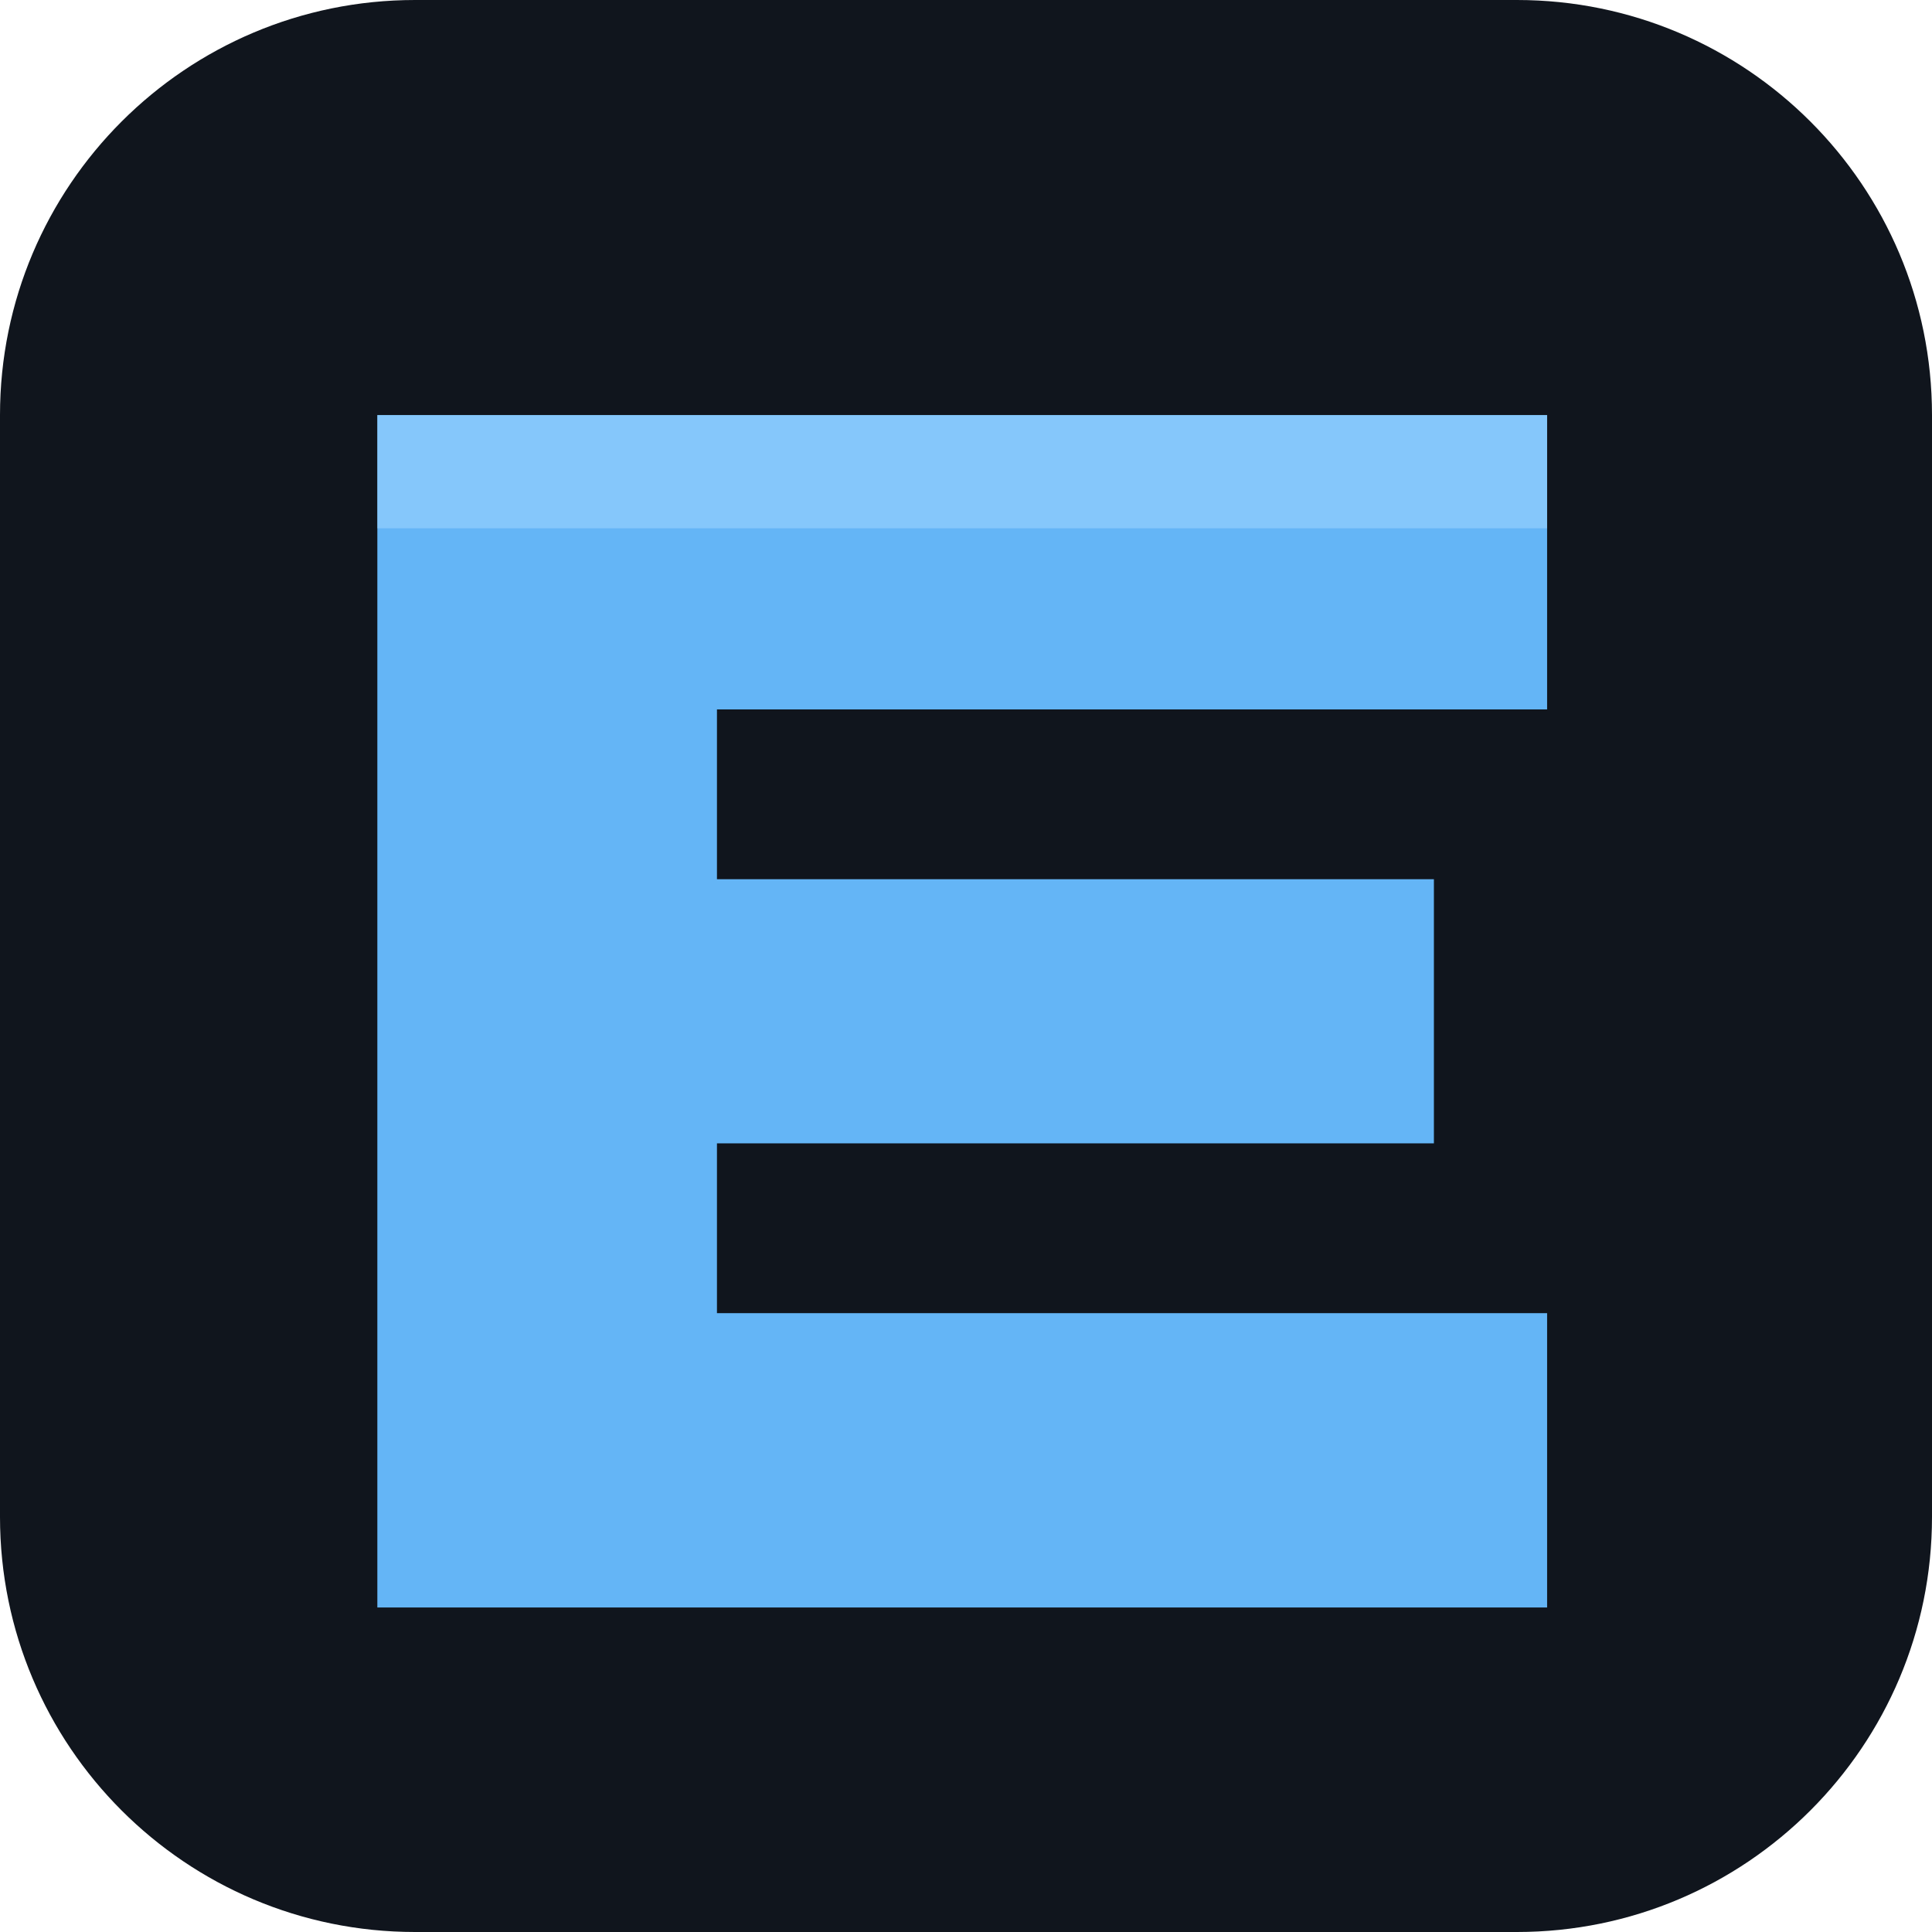
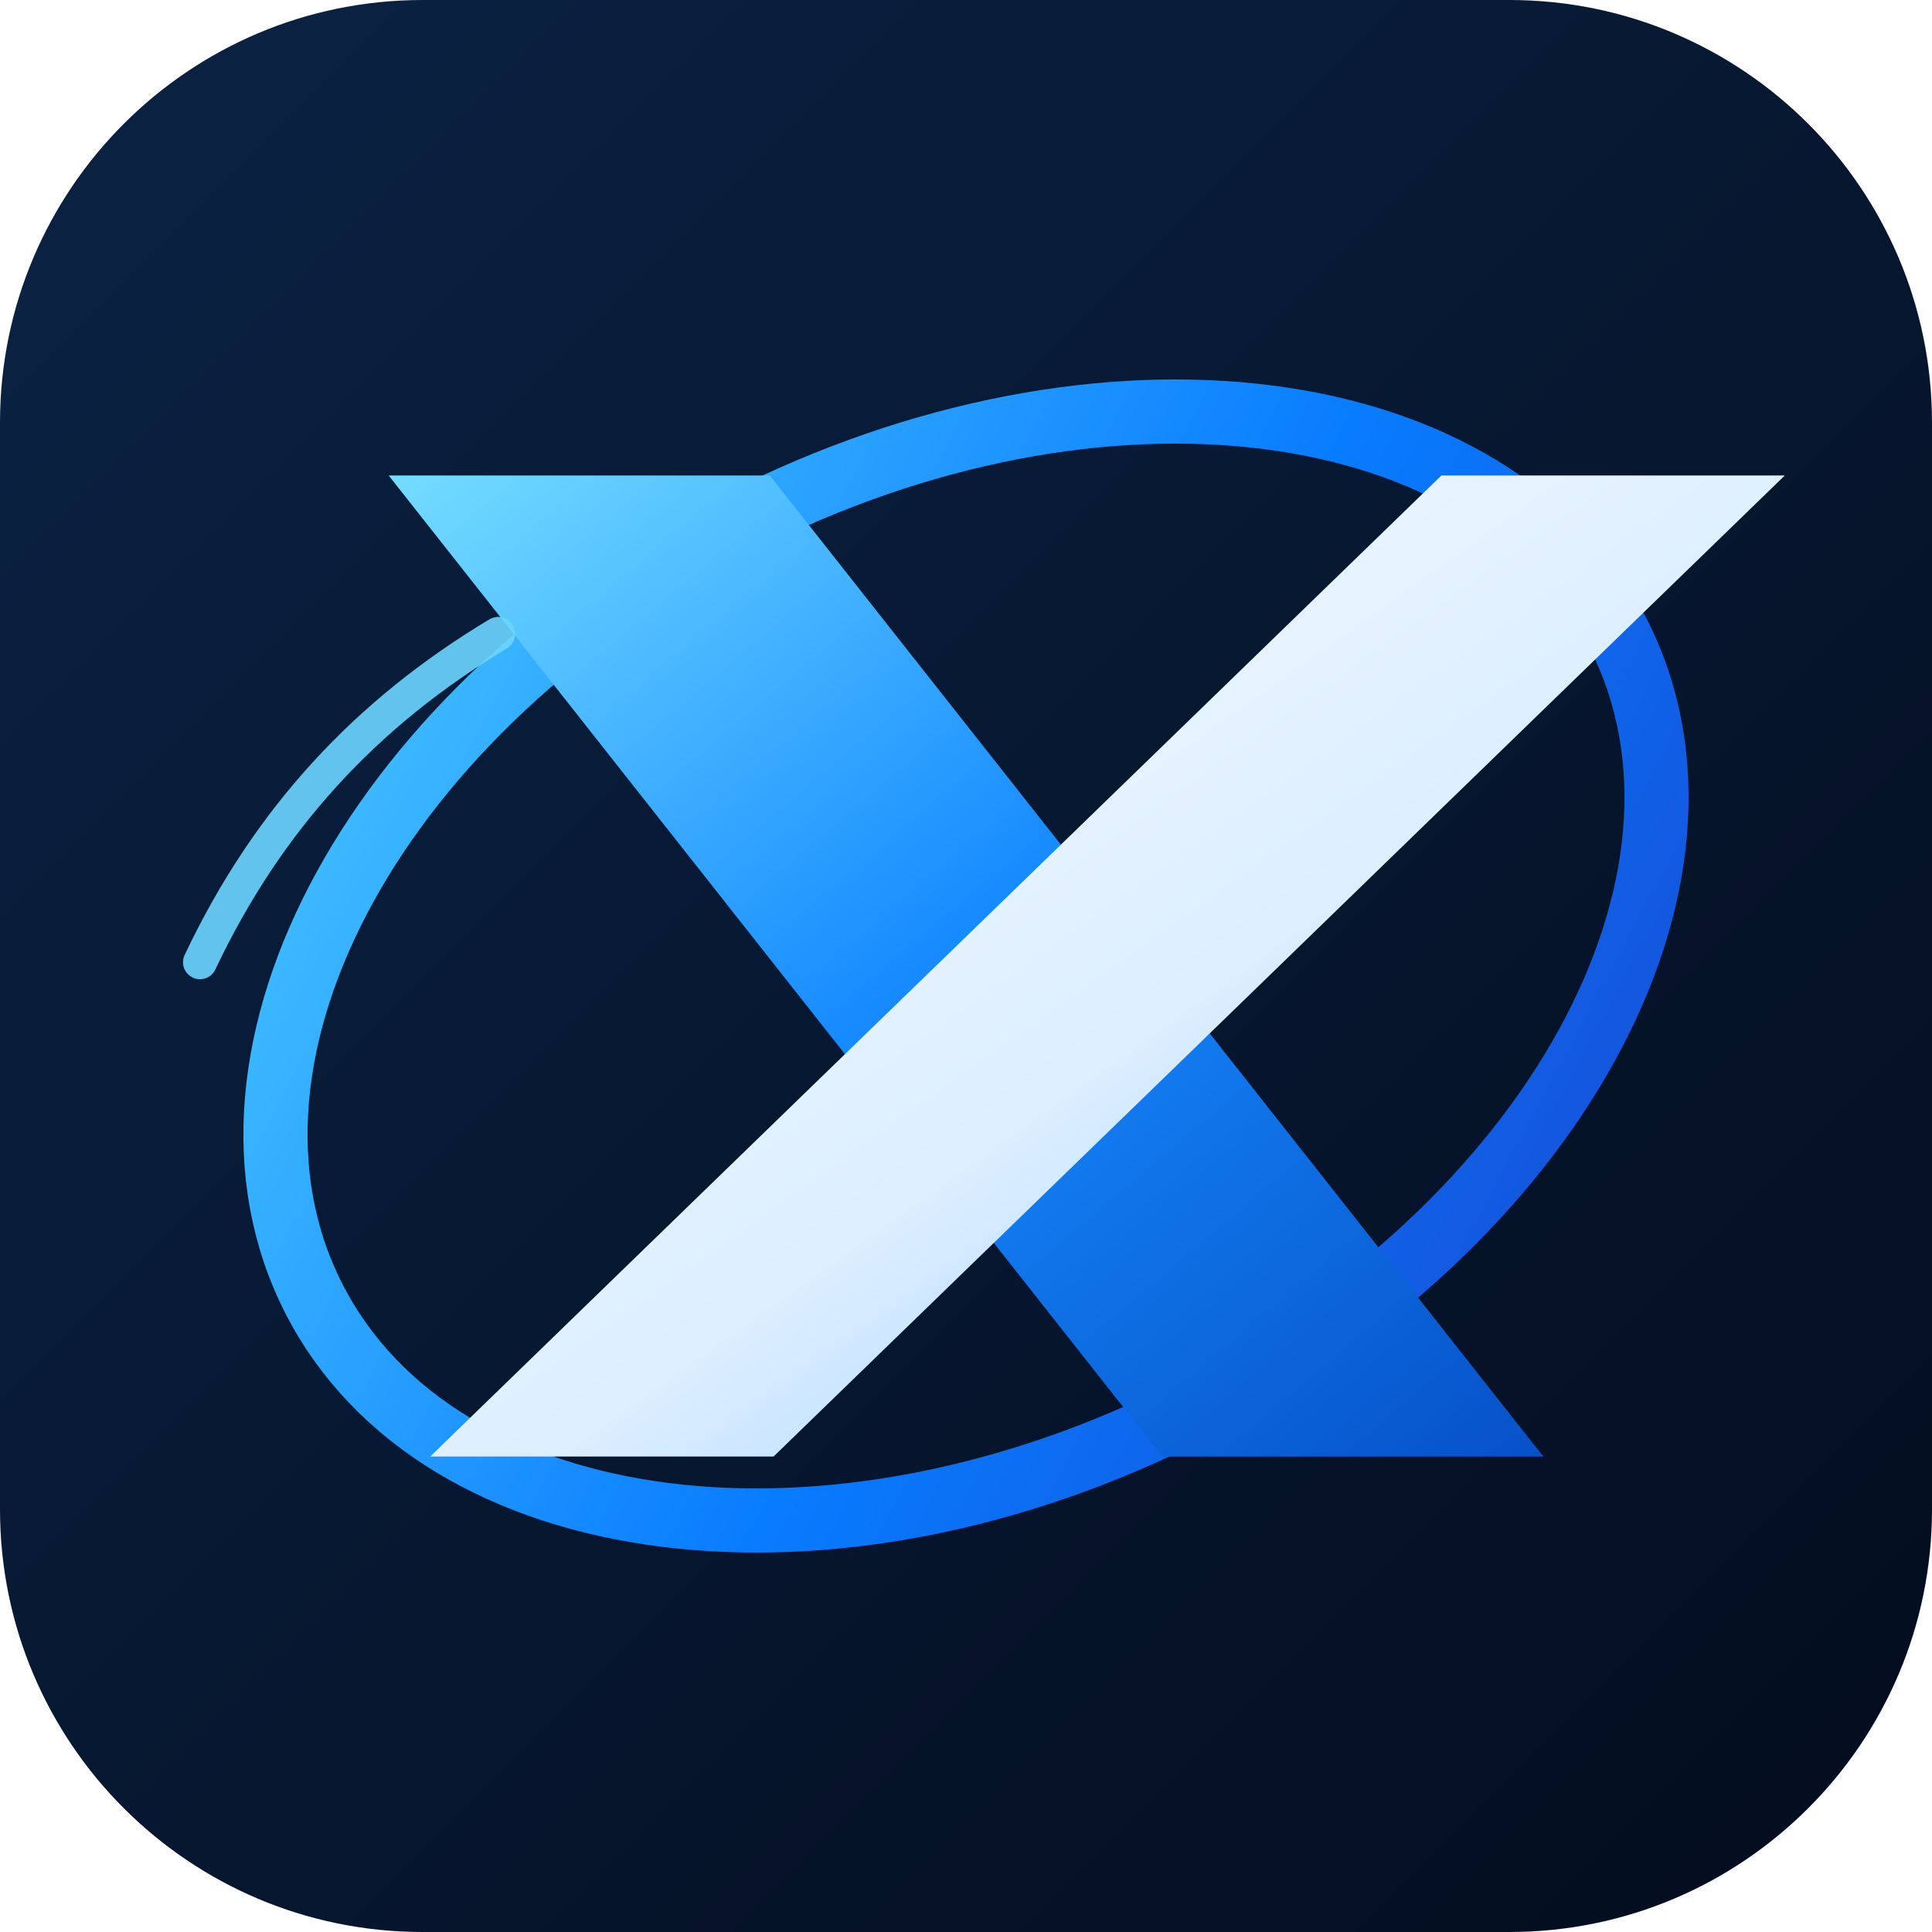
- <svg xmlns="http://www.w3.org/2000/svg" viewBox="0 0 512 512">
-   <rect width="512" height="512" rx="110" fill="#10151d" />
-   <path d="M100 110h310v78H190v45h190v70H190v45h220v78H100z" fill="#64b5f6" />
-   <path d="M100 110h310v30H100z" fill="#a6d9ff" opacity=".5" />
+ <svg xmlns="http://www.w3.org/2000/svg" viewBox="0 0 512 512" role="img" aria-label="EXXPRESS">
+   <defs>
+     <linearGradient id="bg" x1="0" y1="0" x2="1" y2="1">
+       <stop offset="0" stop-color="#0b2345" />
+       <stop offset="1" stop-color="#030c1d" />
+     </linearGradient>
+     <linearGradient id="blue" x1="0" y1="0" x2="1" y2="1">
+       <stop offset="0" stop-color="#74dcff" />
+       <stop offset=".48" stop-color="#168bff" />
+       <stop offset="1" stop-color="#0751c8" />
+     </linearGradient>
+     <linearGradient id="ice" x1="0" y1="0" x2="1" y2="1">
+       <stop offset="0" stop-color="#ffffff" />
+       <stop offset=".55" stop-color="#dceeff" />
+       <stop offset="1" stop-color="#78bfff" />
+     </linearGradient>
+     <linearGradient id="orbit" x1="0" y1="0" x2="1" y2="1">
+       <stop offset="0" stop-color="#4bcaff" />
+       <stop offset=".55" stop-color="#087cff" />
+       <stop offset="1" stop-color="#1749d2" />
+     </linearGradient>
+   </defs>
+   <rect width="512" height="512" rx="112" fill="url(#bg)" />
+   <ellipse cx="256" cy="256" rx="194" ry="132" transform="rotate(-27 256 256)" fill="none" stroke="url(#orbit)" stroke-width="17" />
+   <path d="M103 126h101l205 260H308z" fill="url(#blue)" />
+   <path d="M382 126h91L205 386h-91z" fill="url(#ice)" />
+   <path d="M53 255c18-38 44-66 79-87" fill="none" stroke="#6bd5ff" stroke-width="9" stroke-linecap="round" opacity=".9" />
</svg>
